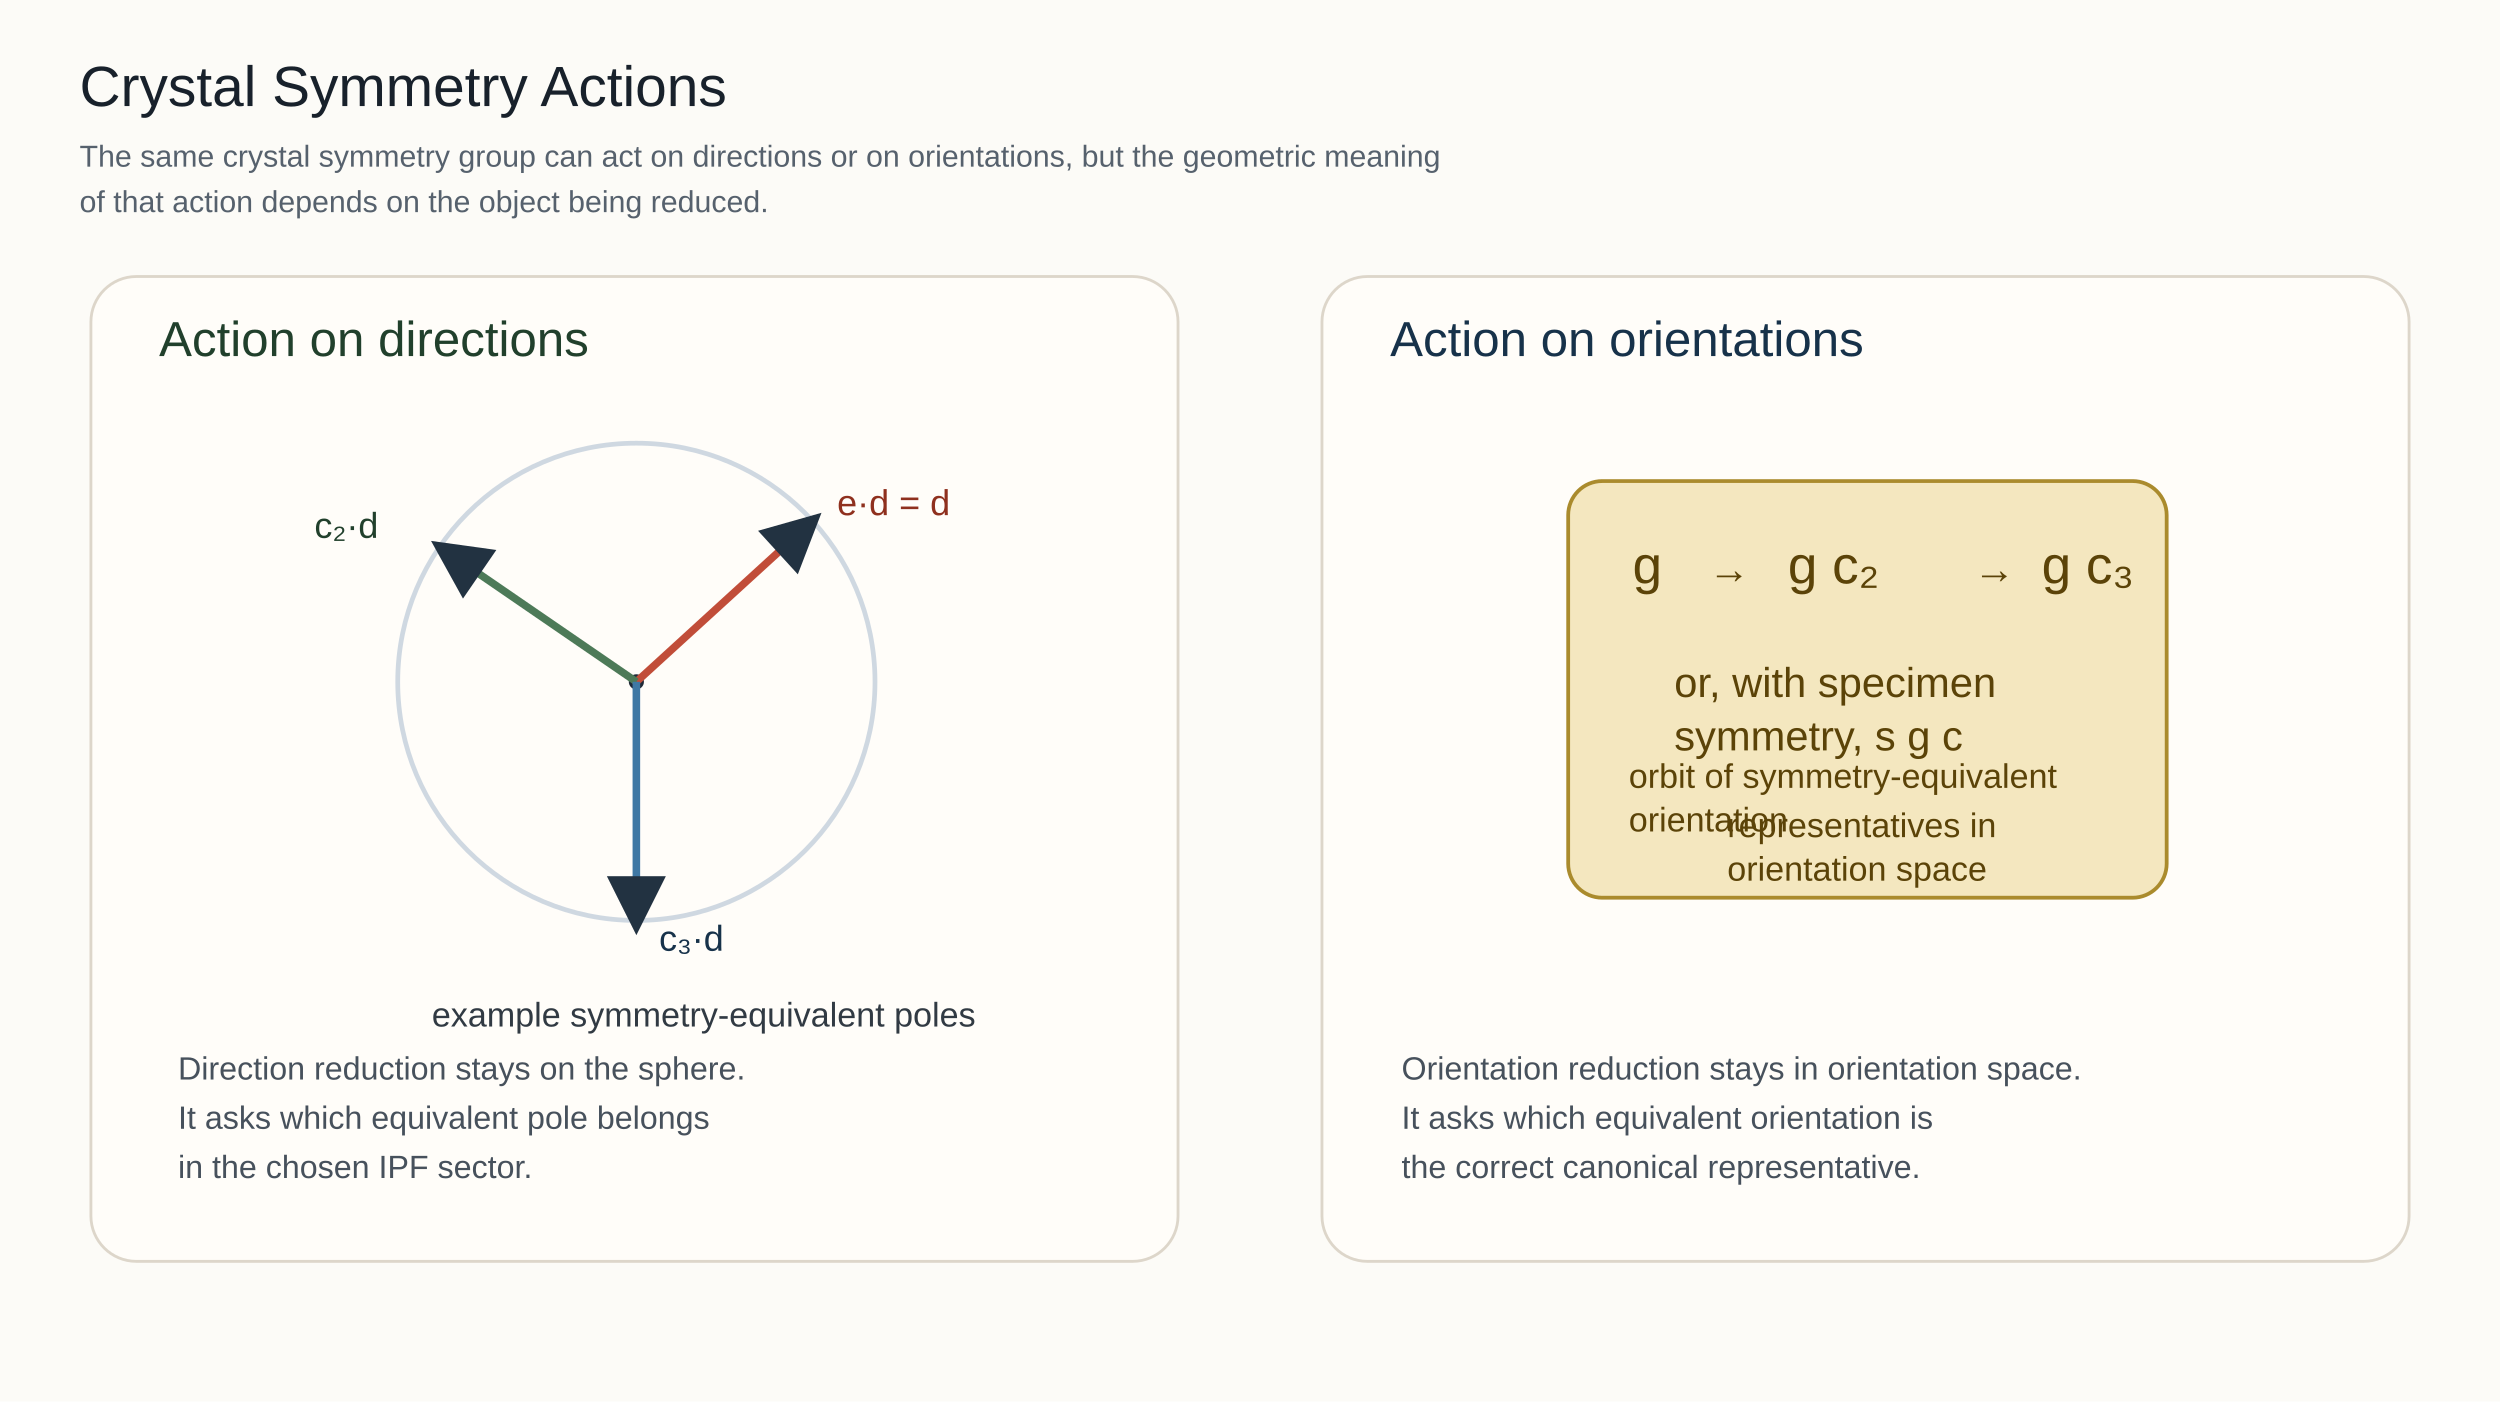
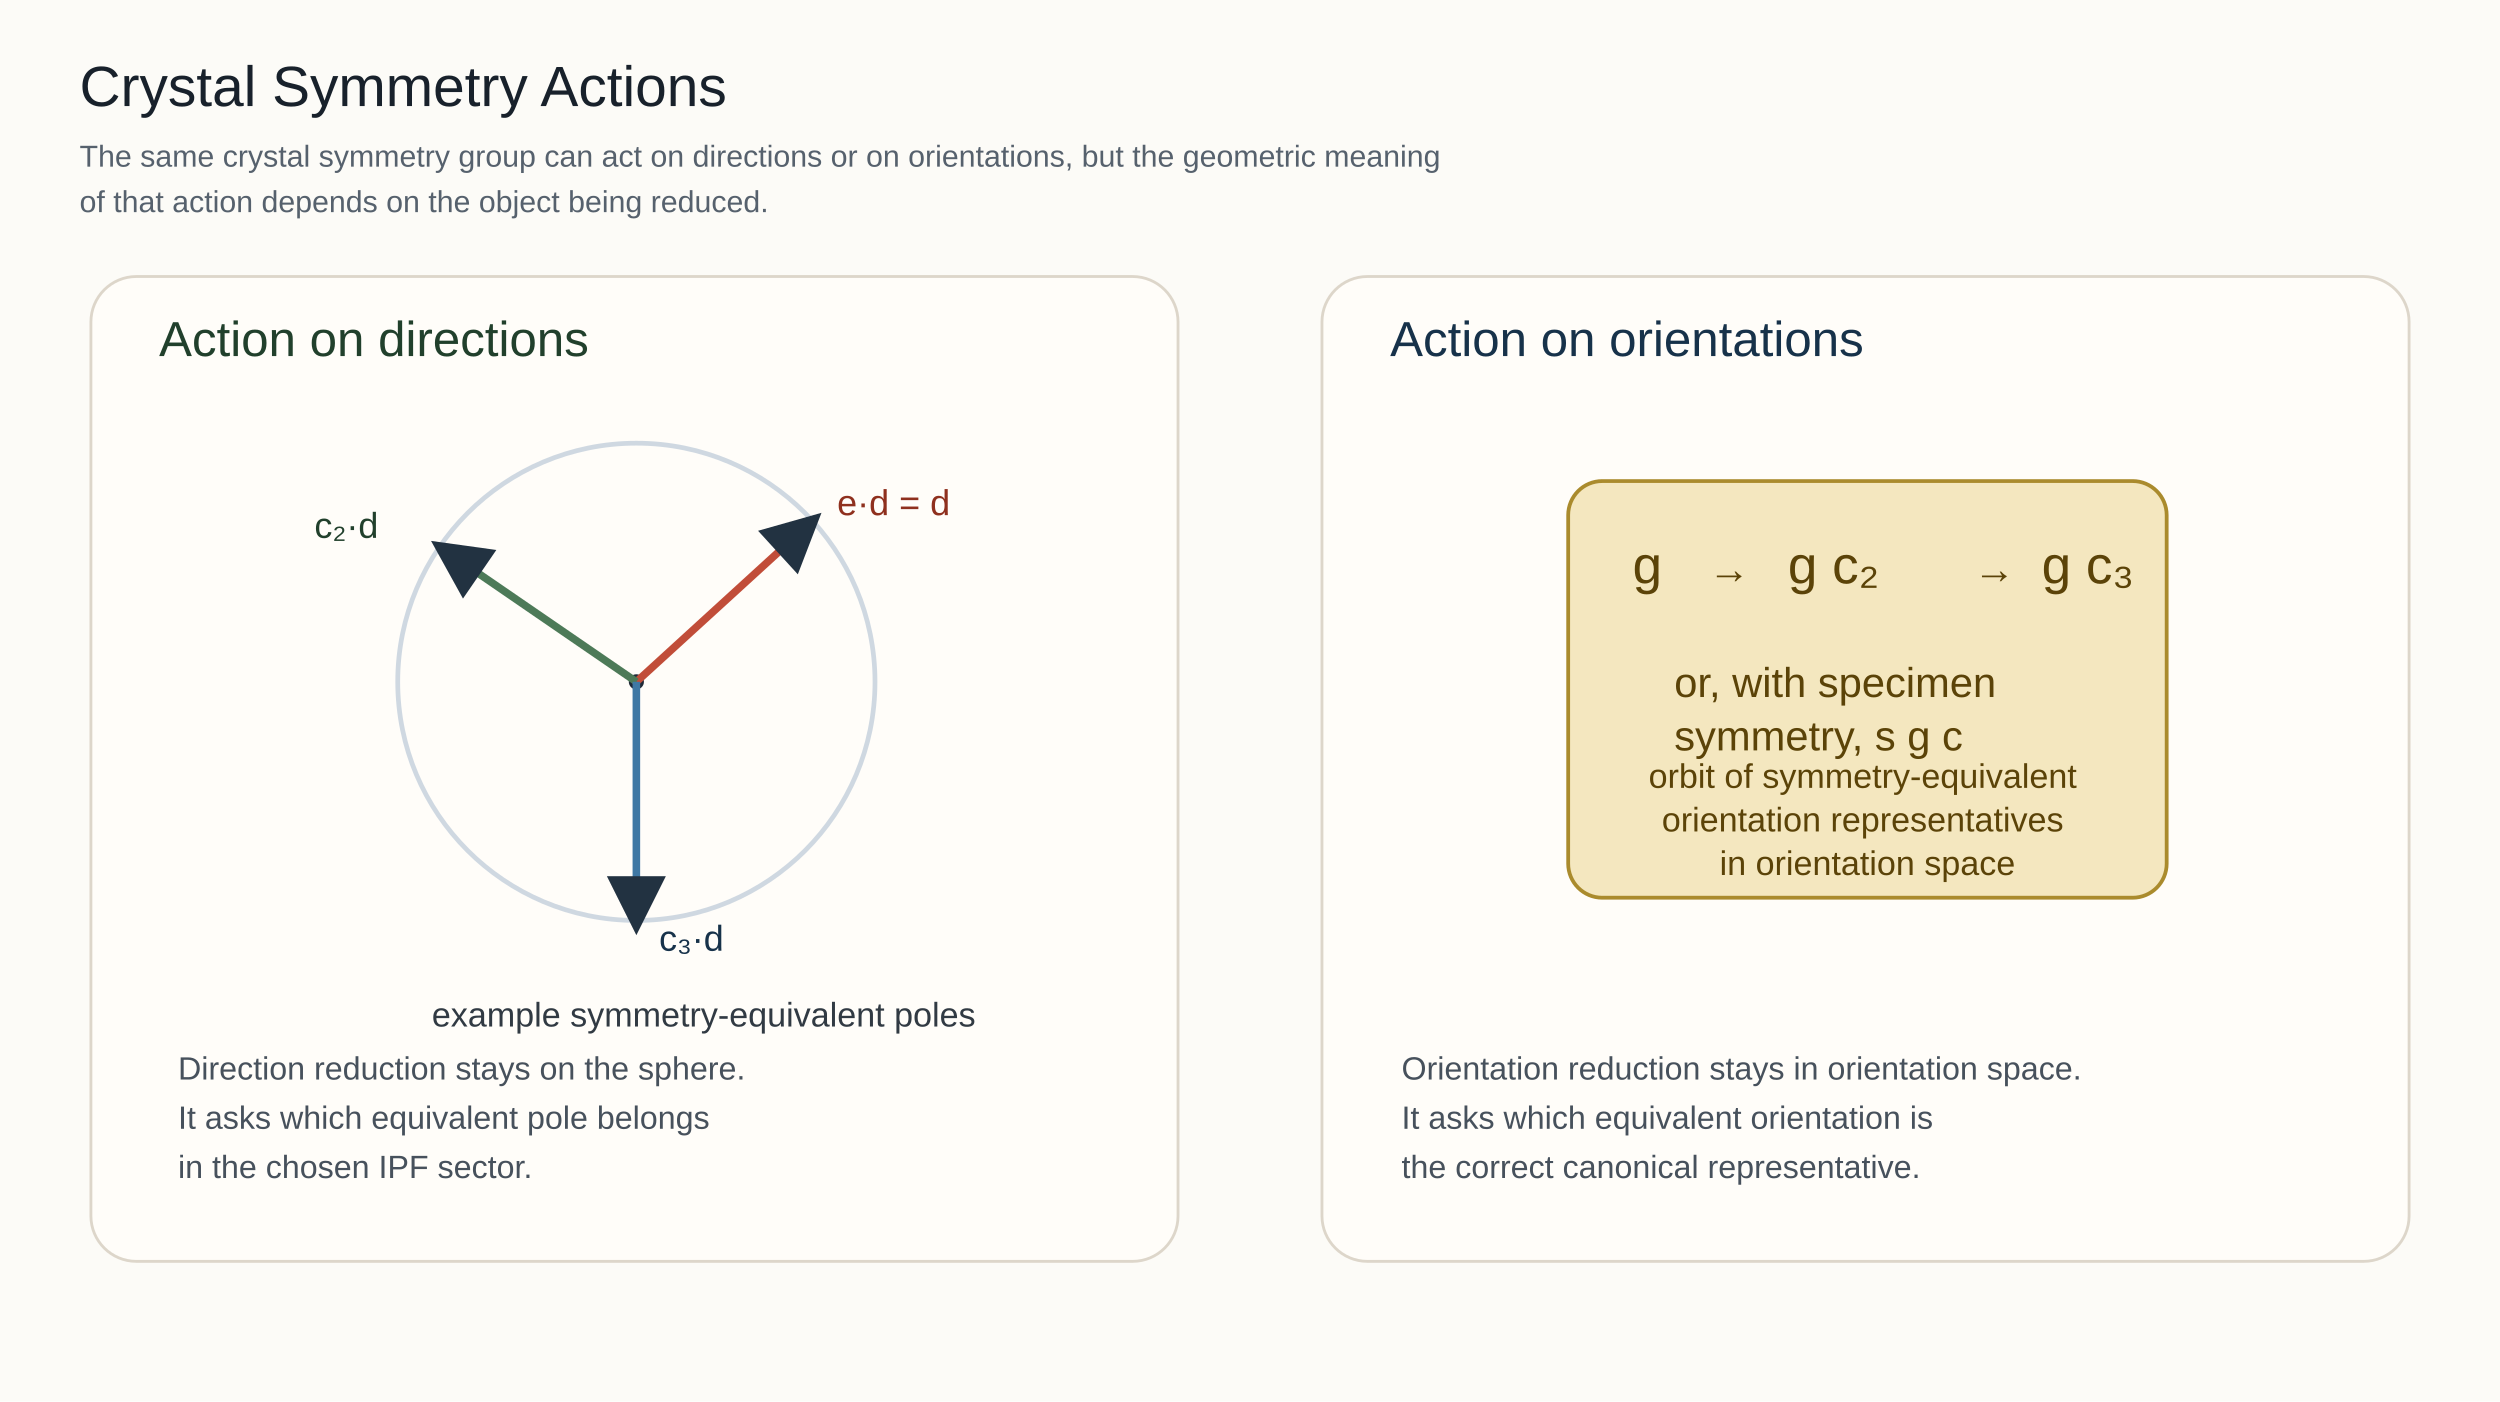
<svg xmlns="http://www.w3.org/2000/svg" width="1320" height="740" viewBox="0 0 1320 740">
  <defs>
    <marker markerUnits="userSpaceOnUse" id="arrow" markerWidth="31.14" markerHeight="31.14" refX="23.36" refY="15.57" orient="auto">
      <path d="M0.00,0.00 L31.14,15.57 L0.00,31.14 z" fill="#223241" />
    </marker>
  </defs>
  <rect width="1320" height="740" fill="#fcfbf7" />
  <text x="42" y="56" font-size="30" font-family="Arial, Helvetica, sans-serif" fill="#18212b">Crystal Symmetry Actions</text>
  <text x="42" y="88" font-size="16" font-family="Arial, Helvetica, sans-serif" fill="#56616d">
    The same crystal symmetry group can act on directions or on orientations, but the geometric meaning
  </text>
  <text x="42" y="112" font-size="16" font-family="Arial, Helvetica, sans-serif" fill="#56616d">
    of that action depends on the object being reduced.
  </text>
  <rect x="48" y="146" width="574" height="520" rx="24" fill="#fffdf9" stroke="#ddd6ca" stroke-width="1.5" />
  <rect x="698" y="146" width="574" height="520" rx="24" fill="#fffdf9" stroke="#ddd6ca" stroke-width="1.5" />
  <text x="84" y="188" font-size="26" font-family="Arial, Helvetica, sans-serif" fill="#21402c">Action on directions</text>
  <text x="734" y="188" font-size="26" font-family="Arial, Helvetica, sans-serif" fill="#17324a">Action on orientations</text>
  <g transform="translate(336,360)">
    <circle cx="0" cy="0" r="126" fill="none" stroke="#cfd8e1" stroke-width="2.5" />
    <circle cx="0" cy="0" r="4" fill="#1f2937" />
    <line x1="0" y1="0" x2="92" y2="-84" stroke="#c14d39" stroke-width="4" marker-end="url(#arrow)" />
    <line x1="0" y1="0" x2="-102" y2="-70" stroke="#4d7a58" stroke-width="4" marker-end="url(#arrow)" />
    <line x1="0" y1="0" x2="0" y2="126" stroke="#3f78a4" stroke-width="4" marker-end="url(#arrow)" />
    <text x="106" y="-88" font-size="19" font-family="Arial, Helvetica, sans-serif" fill="#8f301e">e·d = d</text>
    <text x="-170" y="-76" font-size="19" font-family="Arial, Helvetica, sans-serif" fill="#21402c">c₂·d</text>
    <text x="12" y="142" font-size="19" font-family="Arial, Helvetica, sans-serif" fill="#17324a">c₃·d</text>
    <text x="-108" y="182" font-size="18" font-family="Arial, Helvetica, sans-serif" fill="#313a43">example symmetry-equivalent poles</text>
  </g>
  <g transform="translate(986,364)">
    <rect x="-158" y="-110" width="316" height="220" rx="18" fill="#f4e7bf" stroke="#aa8b2d" stroke-width="2" />
    <text x="-124" y="-56" font-size="28" font-family="Arial, Helvetica, sans-serif" fill="#5b4308">g</text>
    <text x="-84" y="-56" font-size="22" font-family="Arial, Helvetica, sans-serif" fill="#5b4308">→</text>
    <text x="-42" y="-56" font-size="28" font-family="Arial, Helvetica, sans-serif" fill="#5b4308">g c₂</text>
    <text x="56" y="-56" font-size="22" font-family="Arial, Helvetica, sans-serif" fill="#5b4308">→</text>
    <text x="92" y="-56" font-size="28" font-family="Arial, Helvetica, sans-serif" fill="#5b4308">g c₃</text>
    <text x="-102" y="4" font-size="22" font-family="Arial, Helvetica, sans-serif" fill="#5b4308">
      <tspan x="-102" dy="0.0">or, with specimen</tspan>
      <tspan x="-102" dy="28.2">symmetry, s g c</tspan>
    </text>
-     <text x="-126" y="52" font-size="18" font-family="Arial, Helvetica, sans-serif" fill="#5b4308">
-       <tspan x="-126" dy="0.0">orbit of symmetry-equivalent</tspan>
-       <tspan x="-126" dy="23.0">orientation</tspan>
-     </text>
-     <text x="-74" y="78" font-size="18" font-family="Arial, Helvetica, sans-serif" fill="#5b4308">
-       <tspan x="-74" dy="0.0">representatives in</tspan>
-       <tspan x="-74" dy="23.0">orientation space</tspan>
+     <text x="0" y="52" font-size="18" font-family="Arial, Helvetica, sans-serif" fill="#5b4308" text-anchor="middle">
+       <tspan x="0" dy="0.0">orbit of symmetry-equivalent</tspan>
+       <tspan x="0" dy="23.0">orientation representatives</tspan>
+       <tspan x="0" dy="23.0">in orientation space</tspan>
    </text>
  </g>
  <text x="94" y="570" font-size="17" font-family="Arial, Helvetica, sans-serif" fill="#47515c">
    Direction reduction stays on the sphere.
  </text>
  <text x="94" y="596" font-size="17" font-family="Arial, Helvetica, sans-serif" fill="#47515c">
    It asks which equivalent pole belongs
  </text>
  <text x="94" y="622" font-size="17" font-family="Arial, Helvetica, sans-serif" fill="#47515c">
    in the chosen IPF sector.
  </text>
  <text x="740" y="570" font-size="17" font-family="Arial, Helvetica, sans-serif" fill="#47515c">
    Orientation reduction stays in orientation space.
  </text>
  <text x="740" y="596" font-size="17" font-family="Arial, Helvetica, sans-serif" fill="#47515c">
    It asks which equivalent orientation is
  </text>
  <text x="740" y="622" font-size="17" font-family="Arial, Helvetica, sans-serif" fill="#47515c">
    the correct canonical representative.
  </text>
</svg>
